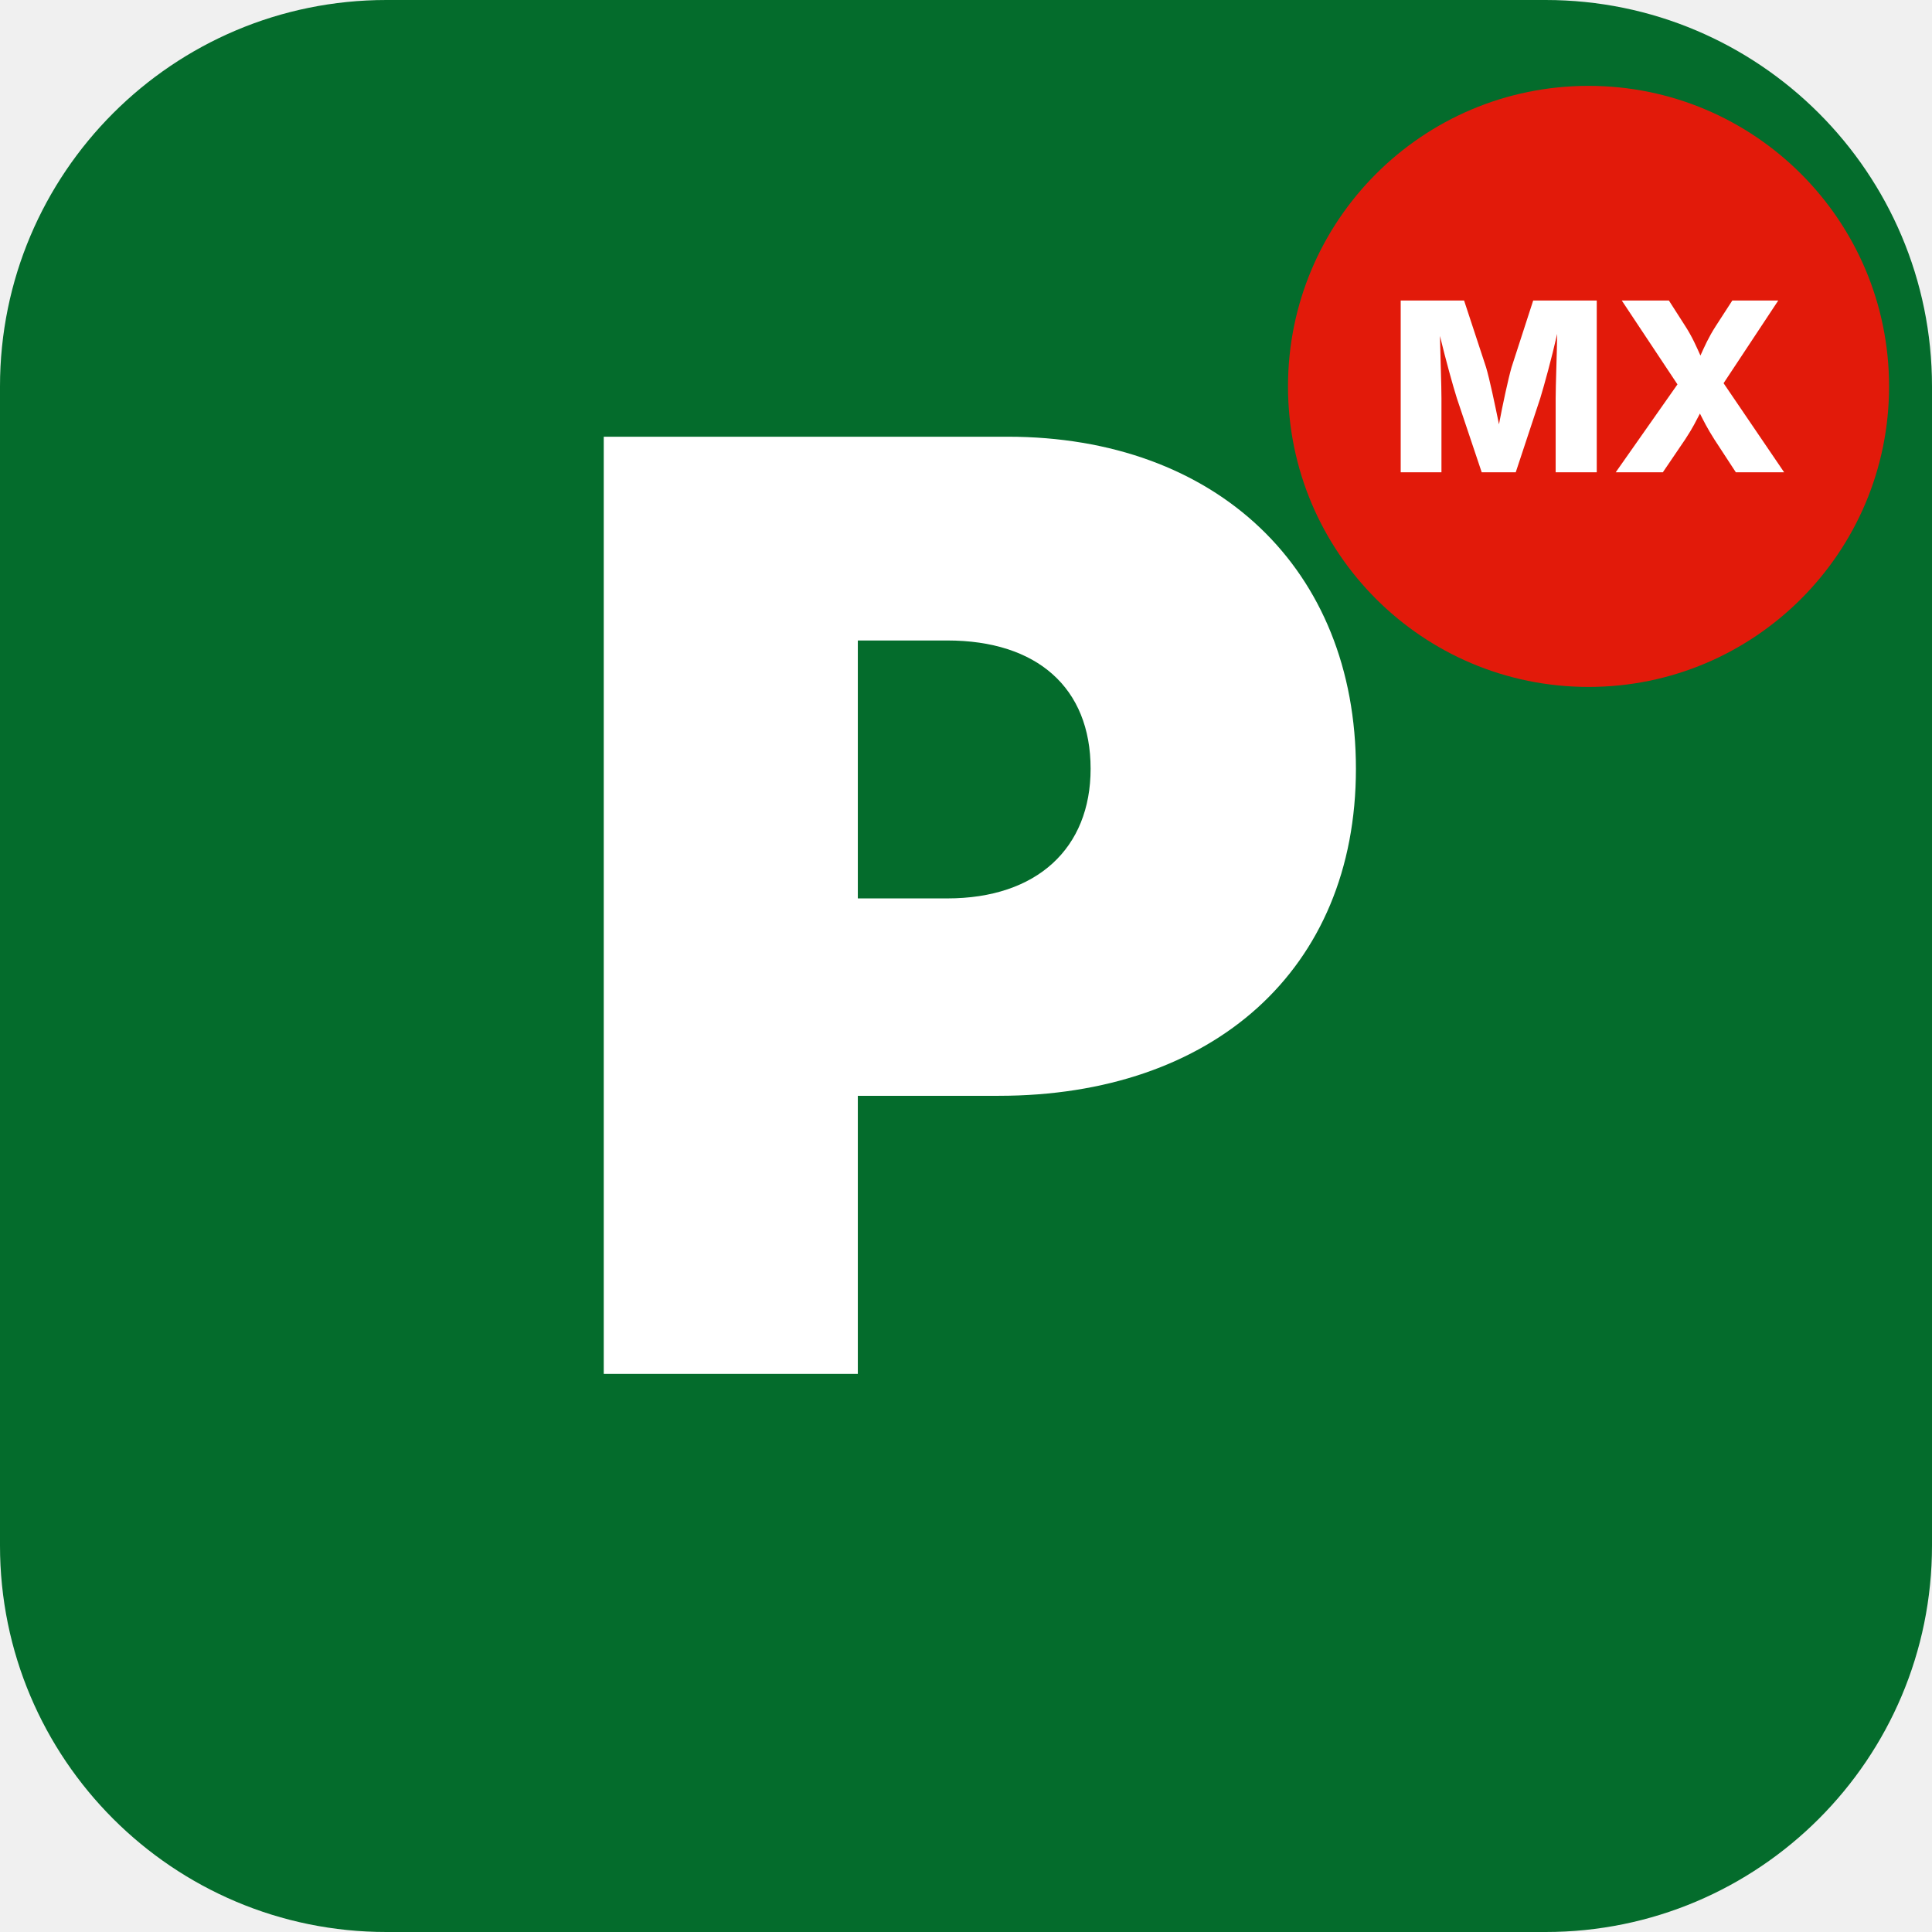
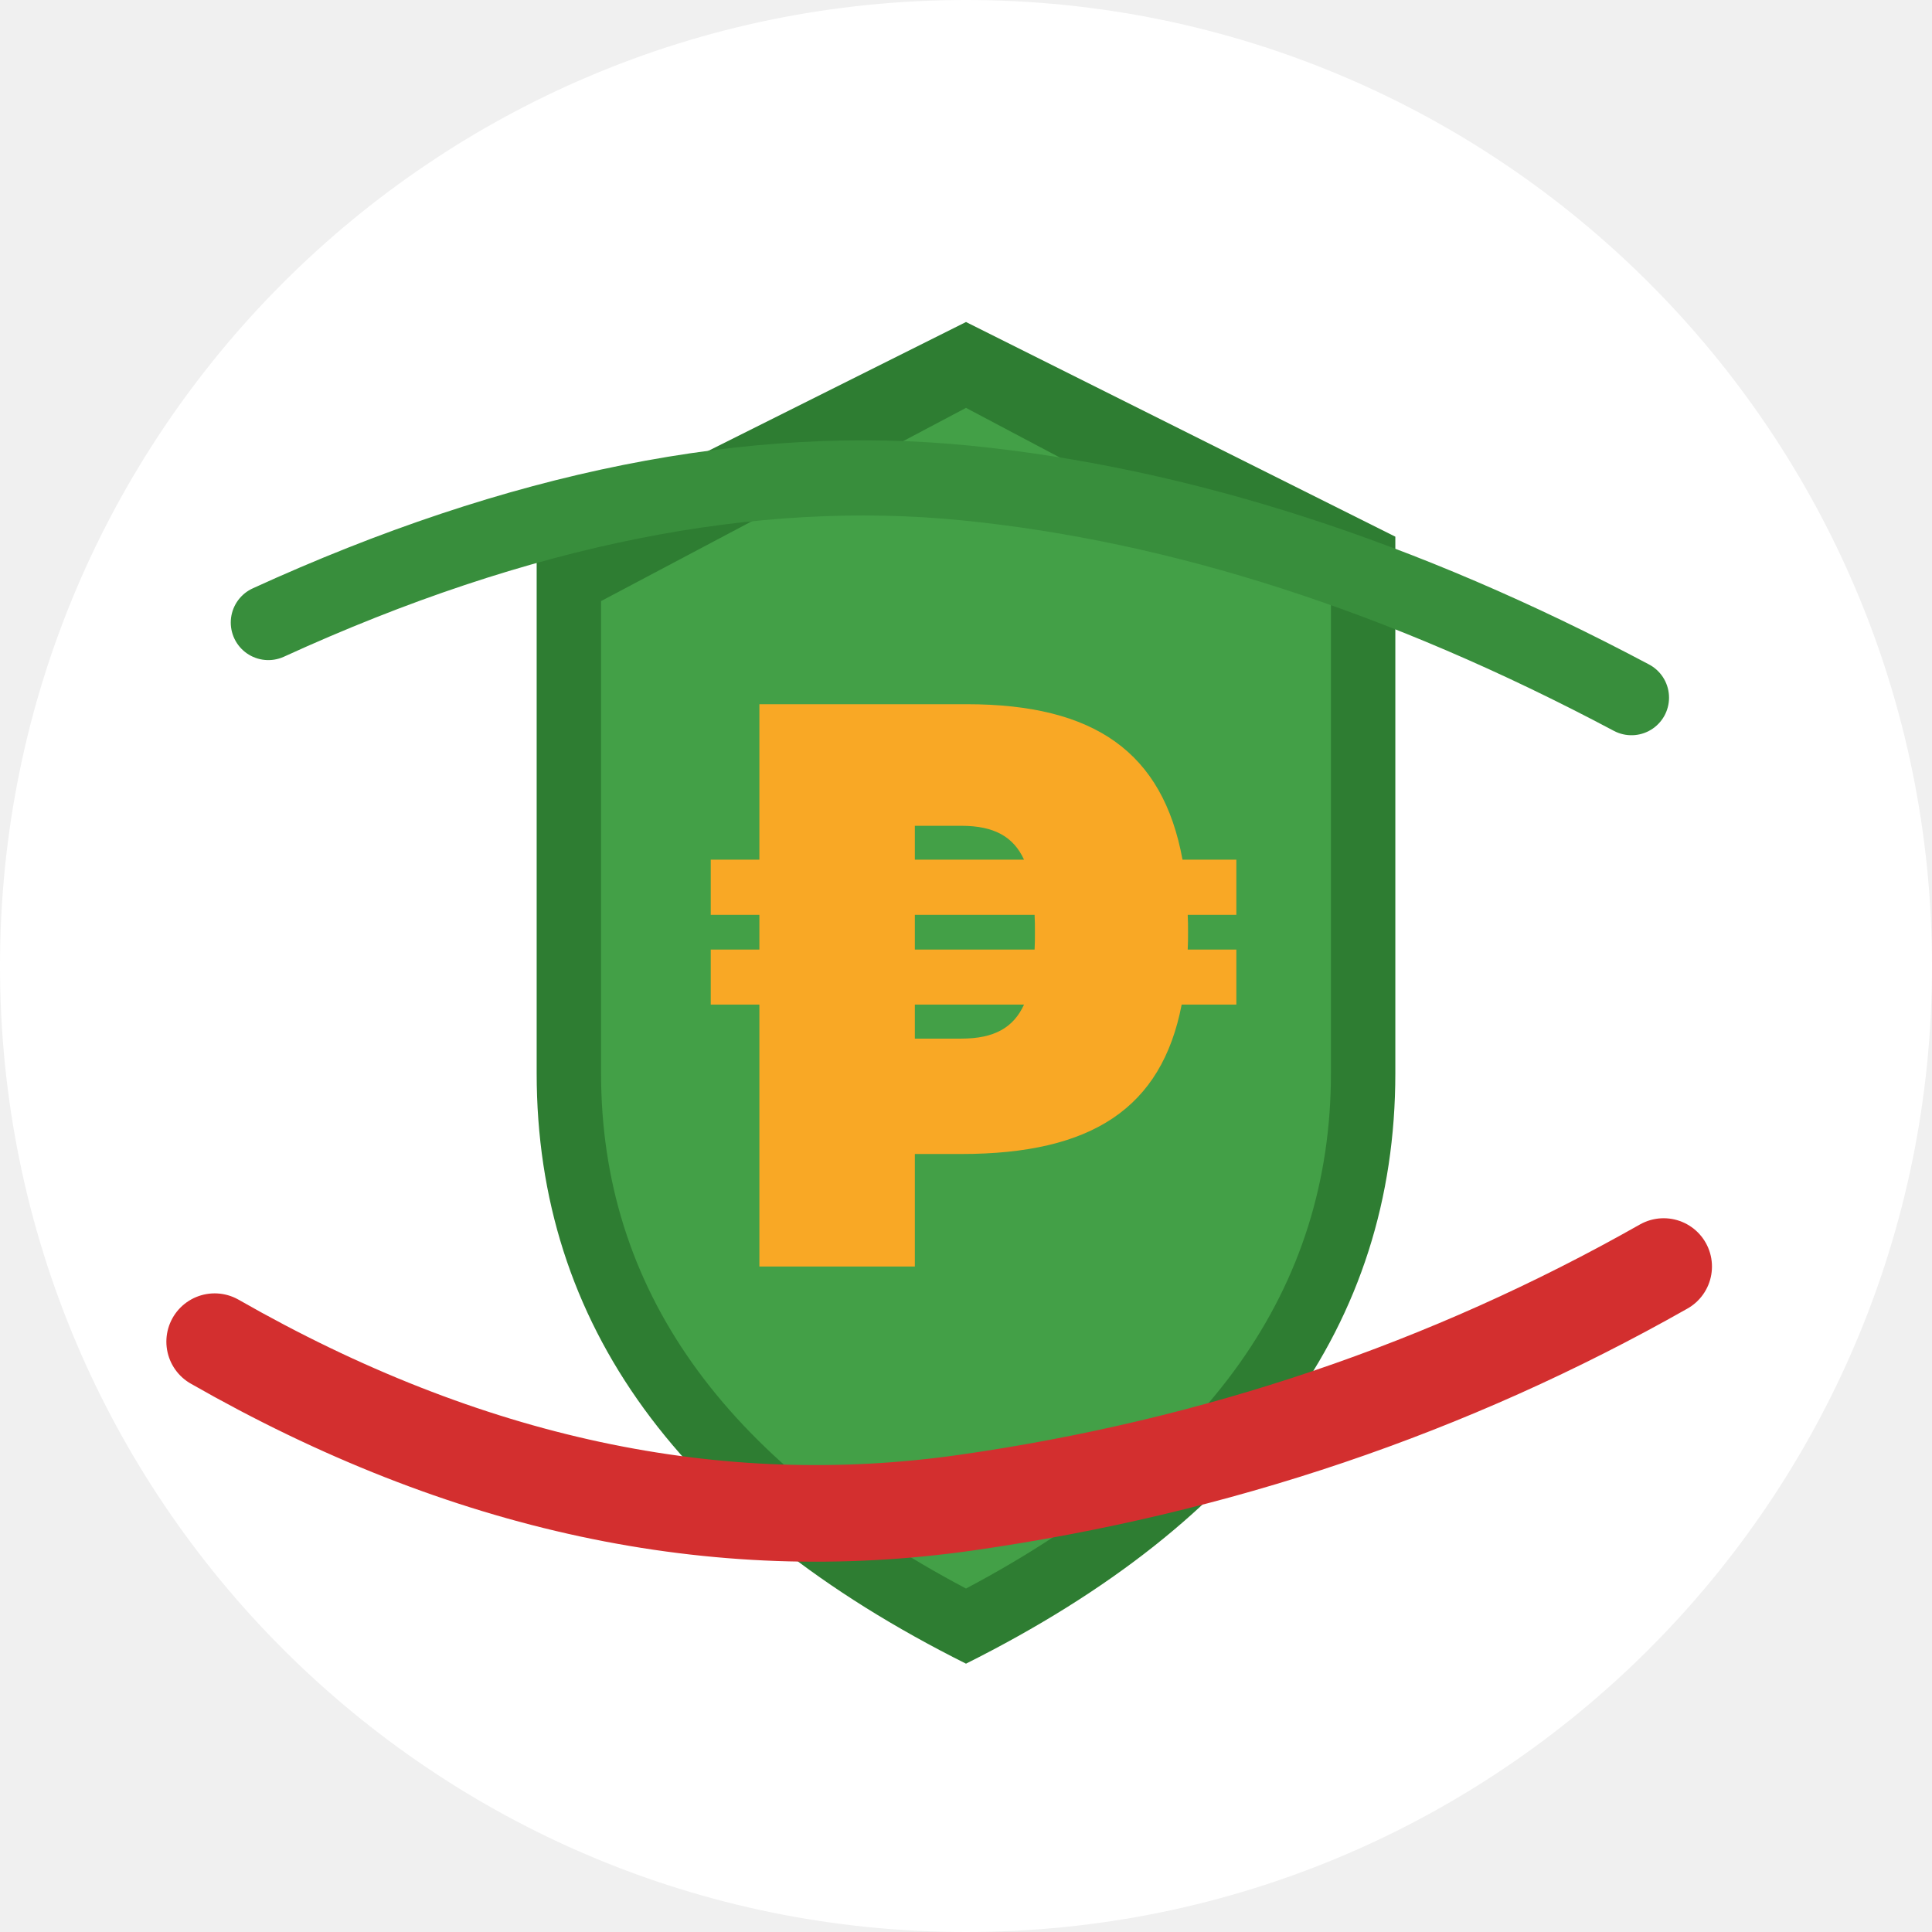
<svg xmlns="http://www.w3.org/2000/svg" width="180" height="180" viewBox="0 0 180 180" fill="none">
-   <rect width="180" height="180" rx="36" fill="#046C2C" />
-   <text x="90" y="128" text-anchor="middle" font-size="120" font-weight="900" fill="white" font-family="system-ui, -apple-system, sans-serif">P</text>
-   <circle cx="148" cy="36" r="28" fill="#E21A0A" />
-   <text x="148" y="44" text-anchor="middle" font-size="22" font-weight="800" fill="white" font-family="system-ui, -apple-system, sans-serif">MX</text>
+   <circle cx="90" cy="90" r="90" fill="white" />
+   <path d="M90 30 L130 50 L130 100 Q130 135 90 155 Q50 135 50 100 L50 50 Z" fill="#2E7D32" />
+   <path d="M90 38 L124 56 L124 100 Q124 130 90 148 Q56 130 56 100 L56 56 Z" fill="#43A047" />
+   <text x="90" y="118" text-anchor="middle" font-size="72" font-weight="900" fill="#F9A825" font-family="system-ui,-apple-system,sans-serif">₱</text>
+   <path d="M20 125 Q55 145 90 140 Q125 135 155 118" stroke="#D32F2F" stroke-width="9" fill="none" stroke-linecap="round" />
+   <path d="M25 58 Q60 42 90 45 Q120 48 152 65" stroke="#388E3C" stroke-width="7" fill="none" stroke-linecap="round" />
</svg>
